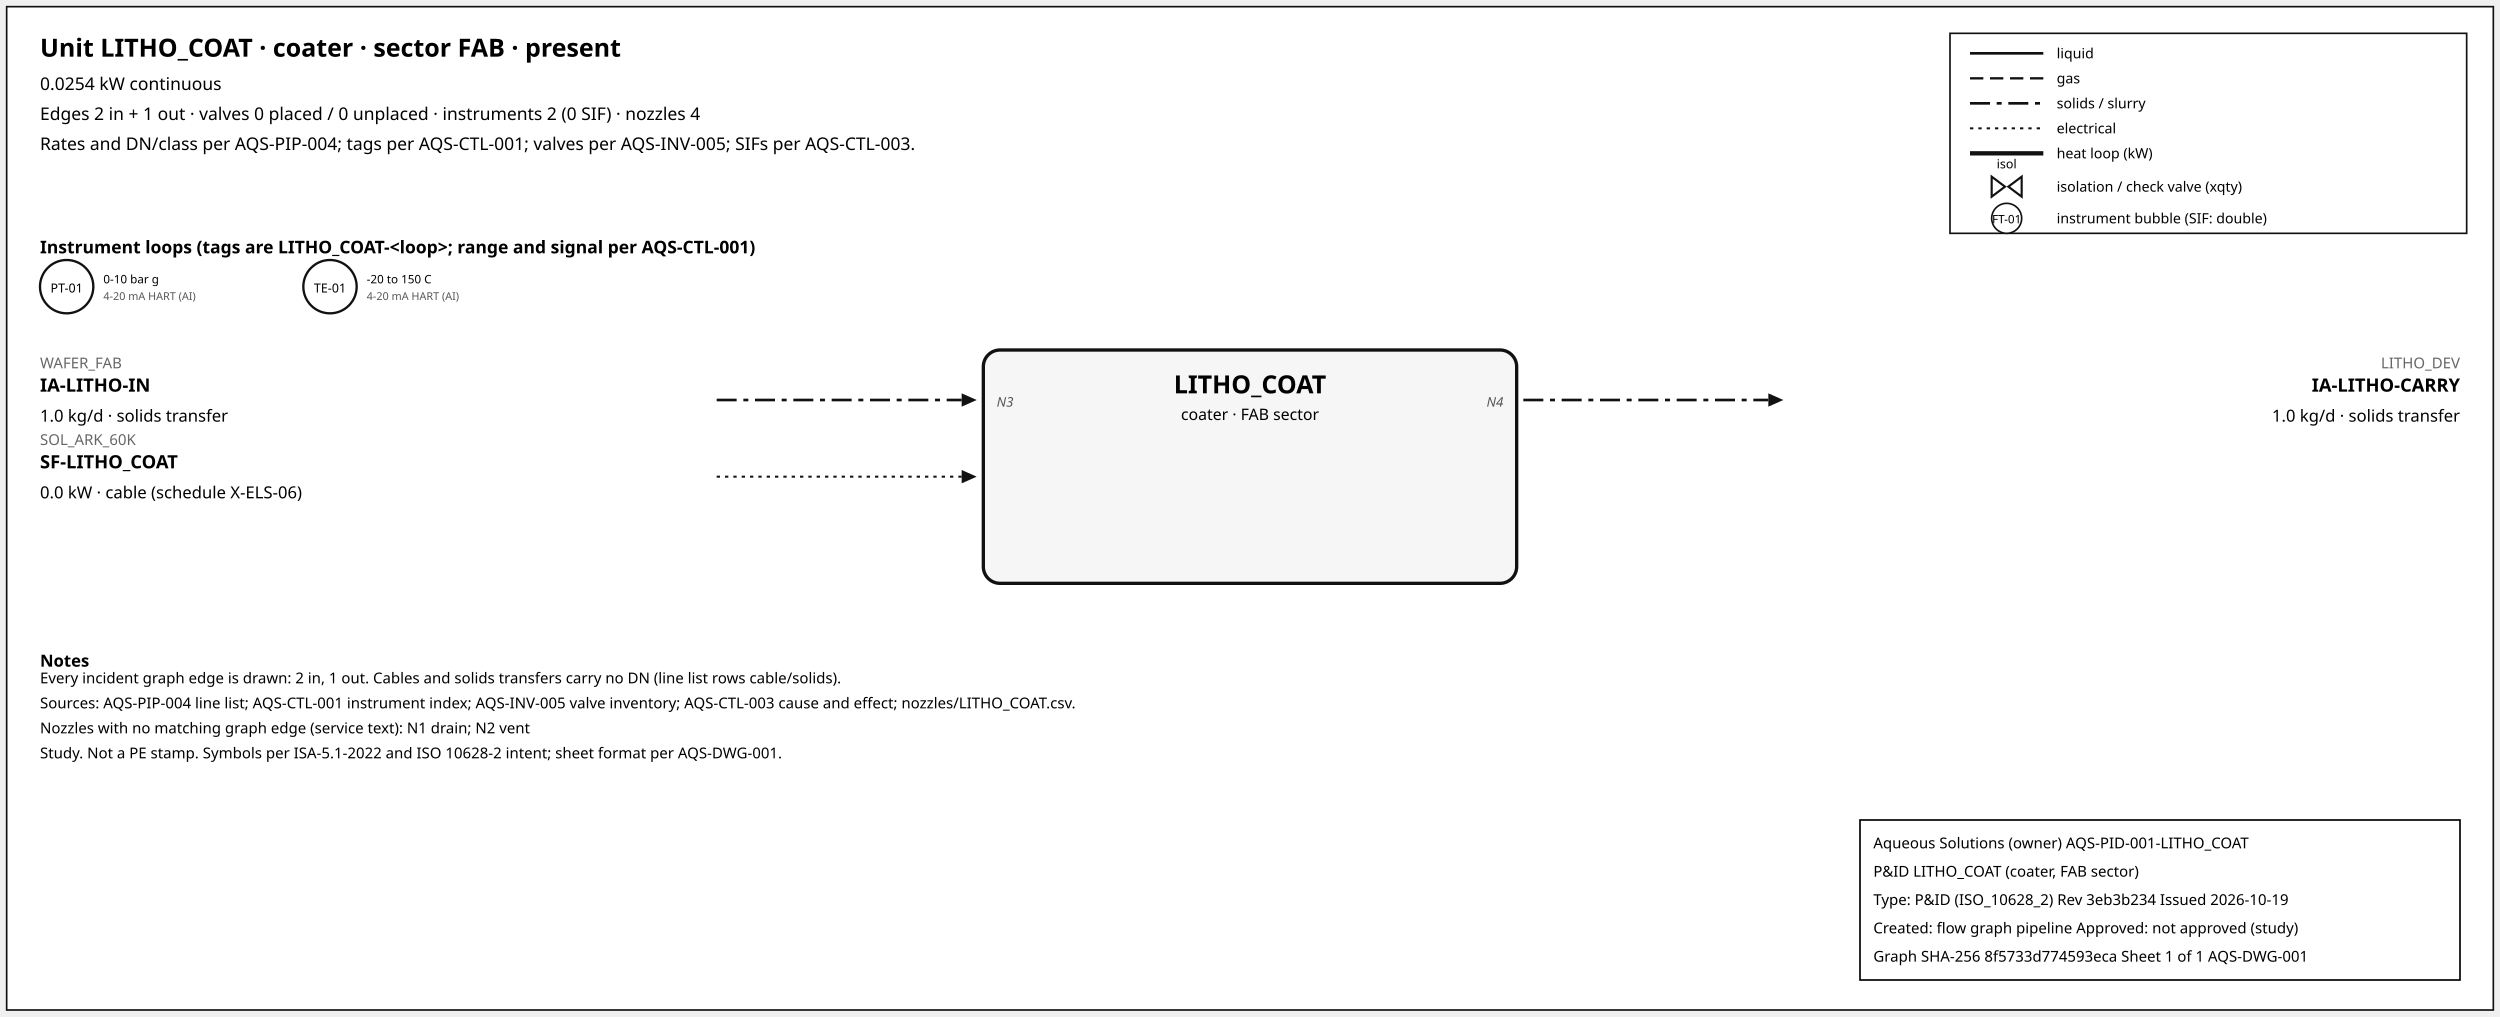
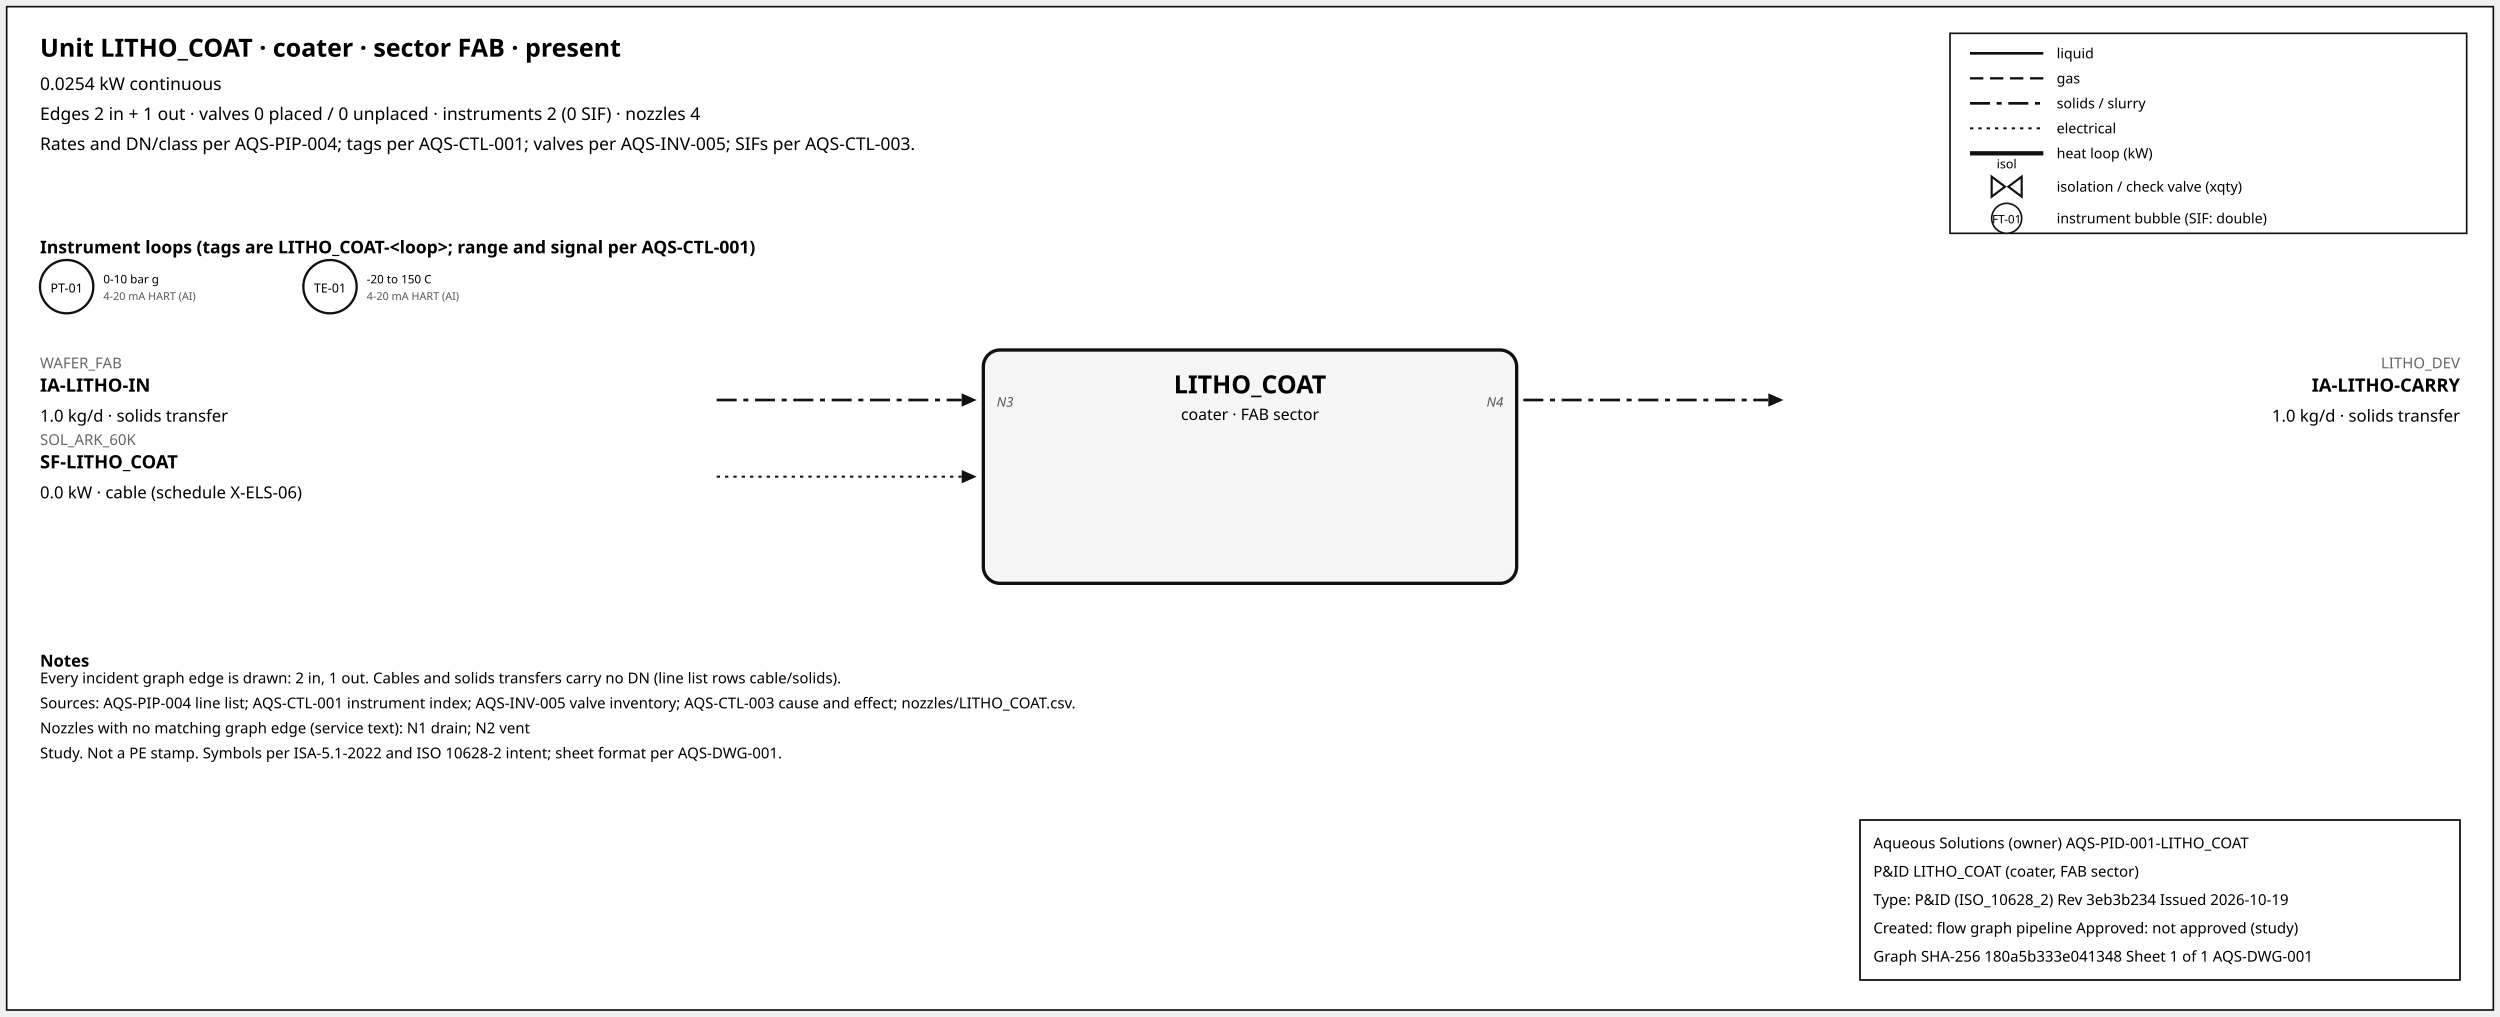
<svg xmlns="http://www.w3.org/2000/svg" width="1500" height="610" font-family="sans-serif">
  <rect x="4" y="4" width="1492" height="602" fill="white" stroke="#111" />
  <text x="24" y="34" font-size="15" font-weight="600">Unit LITHO_COAT · coater · sector FAB · present</text>
  <text x="24" y="54" font-size="10.5">0.0254 kW continuous</text>
  <text x="24" y="72" font-size="10.5">Edges 2 in + 1 out · valves 0 placed / 0 unplaced · instruments 2 (0 SIF) · nozzles 4</text>
  <text x="24" y="90" font-size="10.5">Rates and DN/class per AQS-PIP-004; tags per AQS-CTL-001; valves per AQS-INV-005; SIFs per AQS-CTL-003.</text>
  <rect x="1170" y="20" width="310" height="120" fill="white" stroke="#111" />
  <line x1="1182" y1="32" x2="1226" y2="32" stroke="#111" stroke-width="1.6" />
  <text x="1234" y="35" font-size="8.5">liquid</text>
  <line x1="1182" y1="47" x2="1226" y2="47" stroke="#111" stroke-width="1.4" stroke-dasharray="8,4" />
  <text x="1234" y="50" font-size="8.5">gas</text>
  <line x1="1182" y1="62" x2="1226" y2="62" stroke="#111" stroke-width="1.6" stroke-dasharray="12,4,3,4" />
  <text x="1234" y="65" font-size="8.5">solids / slurry</text>
  <line x1="1182" y1="77" x2="1226" y2="77" stroke="#111" stroke-width="1.2" stroke-dasharray="2,3" />
  <text x="1234" y="80" font-size="8.5">electrical</text>
  <line x1="1182" y1="92" x2="1226" y2="92" stroke="#111" stroke-width="2.6" />
  <text x="1234" y="95" font-size="8.5">heat loop (kW)</text>
  <path d="M 1195.0,106 L 1203.0,112 L 1195.0,118 Z M 1213.0,106 L 1205.0,112 L 1213.0,118 Z" fill="white" stroke="#111" stroke-width="1.3" />
  <text x="1204.0" y="101.0" font-size="7.5" text-anchor="middle">isol</text>
  <text x="1234" y="115" font-size="8.5">isolation / check valve (xqty)</text>
  <circle cx="1204" cy="131" r="9" fill="white" stroke="#111" />
  <text x="1204" y="134" font-size="7" text-anchor="middle">FT-01</text>
  <text x="1234" y="134" font-size="8.5">instrument bubble (SIF: double)</text>
  <text x="24" y="152" font-size="10.5" font-weight="600">Instrument loops (tags are LITHO_COAT-&lt;loop&gt;; range and signal per AQS-CTL-001)</text>
  <circle cx="40" cy="172" r="16" fill="white" stroke="#111" stroke-width="1.4" />
  <text x="40" y="175.5" font-size="7.5" text-anchor="middle">PT-01</text>
  <text x="62" y="170" font-size="7">0-10 bar g</text>
  <text x="62" y="180" font-size="6.5" fill="#555">4-20 mA HART (AI)</text>
  <circle cx="198" cy="172" r="16" fill="white" stroke="#111" stroke-width="1.4" />
  <text x="198" y="175.5" font-size="7.5" text-anchor="middle">TE-01</text>
  <text x="220" y="170" font-size="7">-20 to 150 C</text>
  <text x="220" y="180" font-size="6.5" fill="#555">4-20 mA HART (AI)</text>
  <rect x="590" y="210" width="320" height="140" rx="10" fill="#f6f6f6" stroke="#111" stroke-width="2" />
  <text x="750.0" y="236" font-size="15" font-weight="700" text-anchor="middle">LITHO_COAT</text>
  <text x="750.0" y="252" font-size="9.5" text-anchor="middle">coater · FAB sector</text>
  <line x1="430" y1="240" x2="577" y2="240" stroke="#111" stroke-width="1.6" stroke-dasharray="12,4,3,4" class="edge-in" />
  <polygon points="586,240 577,236 577,244" fill="#111" />
  <text x="24" y="221" font-size="9" fill="#666" text-anchor="start">WAFER_FAB</text>
  <text x="24" y="235" font-size="11" font-weight="600" text-anchor="start">IA-LITHO-IN</text>
  <text x="24" y="253" font-size="10" text-anchor="start">1.0 kg/d · solids transfer</text>
  <text x="598" y="244" font-size="8" font-style="italic" fill="#555" text-anchor="start">N3</text>
  <line x1="430" y1="286" x2="577" y2="286" stroke="#111" stroke-width="1.2" stroke-dasharray="2,3" class="edge-in" />
  <polygon points="586,286 577,282 577,290" fill="#111" />
  <text x="24" y="267" font-size="9" fill="#666" text-anchor="start">SOL_ARK_60K</text>
  <text x="24" y="281" font-size="11" font-weight="600" text-anchor="start">SF-LITHO_COAT</text>
  <text x="24" y="299" font-size="10" text-anchor="start">0.0 kW · cable (schedule X-ELS-06)</text>
  <line x1="914" y1="240" x2="1061" y2="240" stroke="#111" stroke-width="1.6" stroke-dasharray="12,4,3,4" class="edge-out" />
  <polygon points="1070,240 1061,236 1061,244" fill="#111" />
  <text x="1476" y="221" font-size="9" fill="#666" text-anchor="end">LITHO_DEV</text>
  <text x="1476" y="235" font-size="11" font-weight="600" text-anchor="end">IA-LITHO-CARRY</text>
  <text x="1476" y="253" font-size="10" text-anchor="end">1.0 kg/d · solids transfer</text>
  <text x="902" y="244" font-size="8" font-style="italic" fill="#555" text-anchor="end">N4</text>
  <text x="24" y="400" font-size="10" font-weight="600">Notes</text>
  <text x="24" y="410" font-size="9">Every incident graph edge is drawn: 2 in, 1 out. Cables and solids transfers carry no DN (line list rows cable/solids).</text>
  <text x="24" y="425" font-size="9">Sources: AQS-PIP-004 line list; AQS-CTL-001 instrument index; AQS-INV-005 valve inventory; AQS-CTL-003 cause and effect; nozzles/LITHO_COAT.csv.</text>
  <text x="24" y="440" font-size="9">Nozzles with no matching graph edge (service text): N1 drain; N2 vent</text>
  <text x="24" y="455" font-size="9">Study. Not a PE stamp. Symbols per ISA-5.1-2022 and ISO 10628-2 intent; sheet format per AQS-DWG-001.</text>
  <g id="aqs-title-block">
    <rect x="1116" y="492" width="360" height="96" fill="white" stroke="black" stroke-width="1" />
    <text x="1124" y="509" font-size="9">Aqueous Solutions (owner)   AQS-PID-001-LITHO_COAT</text>
    <text x="1124" y="526" font-size="9">P&amp;ID LITHO_COAT (coater, FAB sector)</text>
    <text x="1124" y="543" font-size="9">Type: P&amp;ID (ISO_10628_2)   Rev 3eb3b234   Issued 2026-10-19</text>
    <text x="1124" y="560" font-size="9">Created: flow graph pipeline   Approved: not approved (study)</text>
-     <text x="1124" y="577" font-size="9">Graph SHA-256 8f5733d774593eca   Sheet 1 of 1   AQS-DWG-001</text>
+     <text x="1124" y="577" font-size="9">Graph SHA-256 180a5b333e041348   Sheet 1 of 1   AQS-DWG-001</text>
  </g>
</svg>
